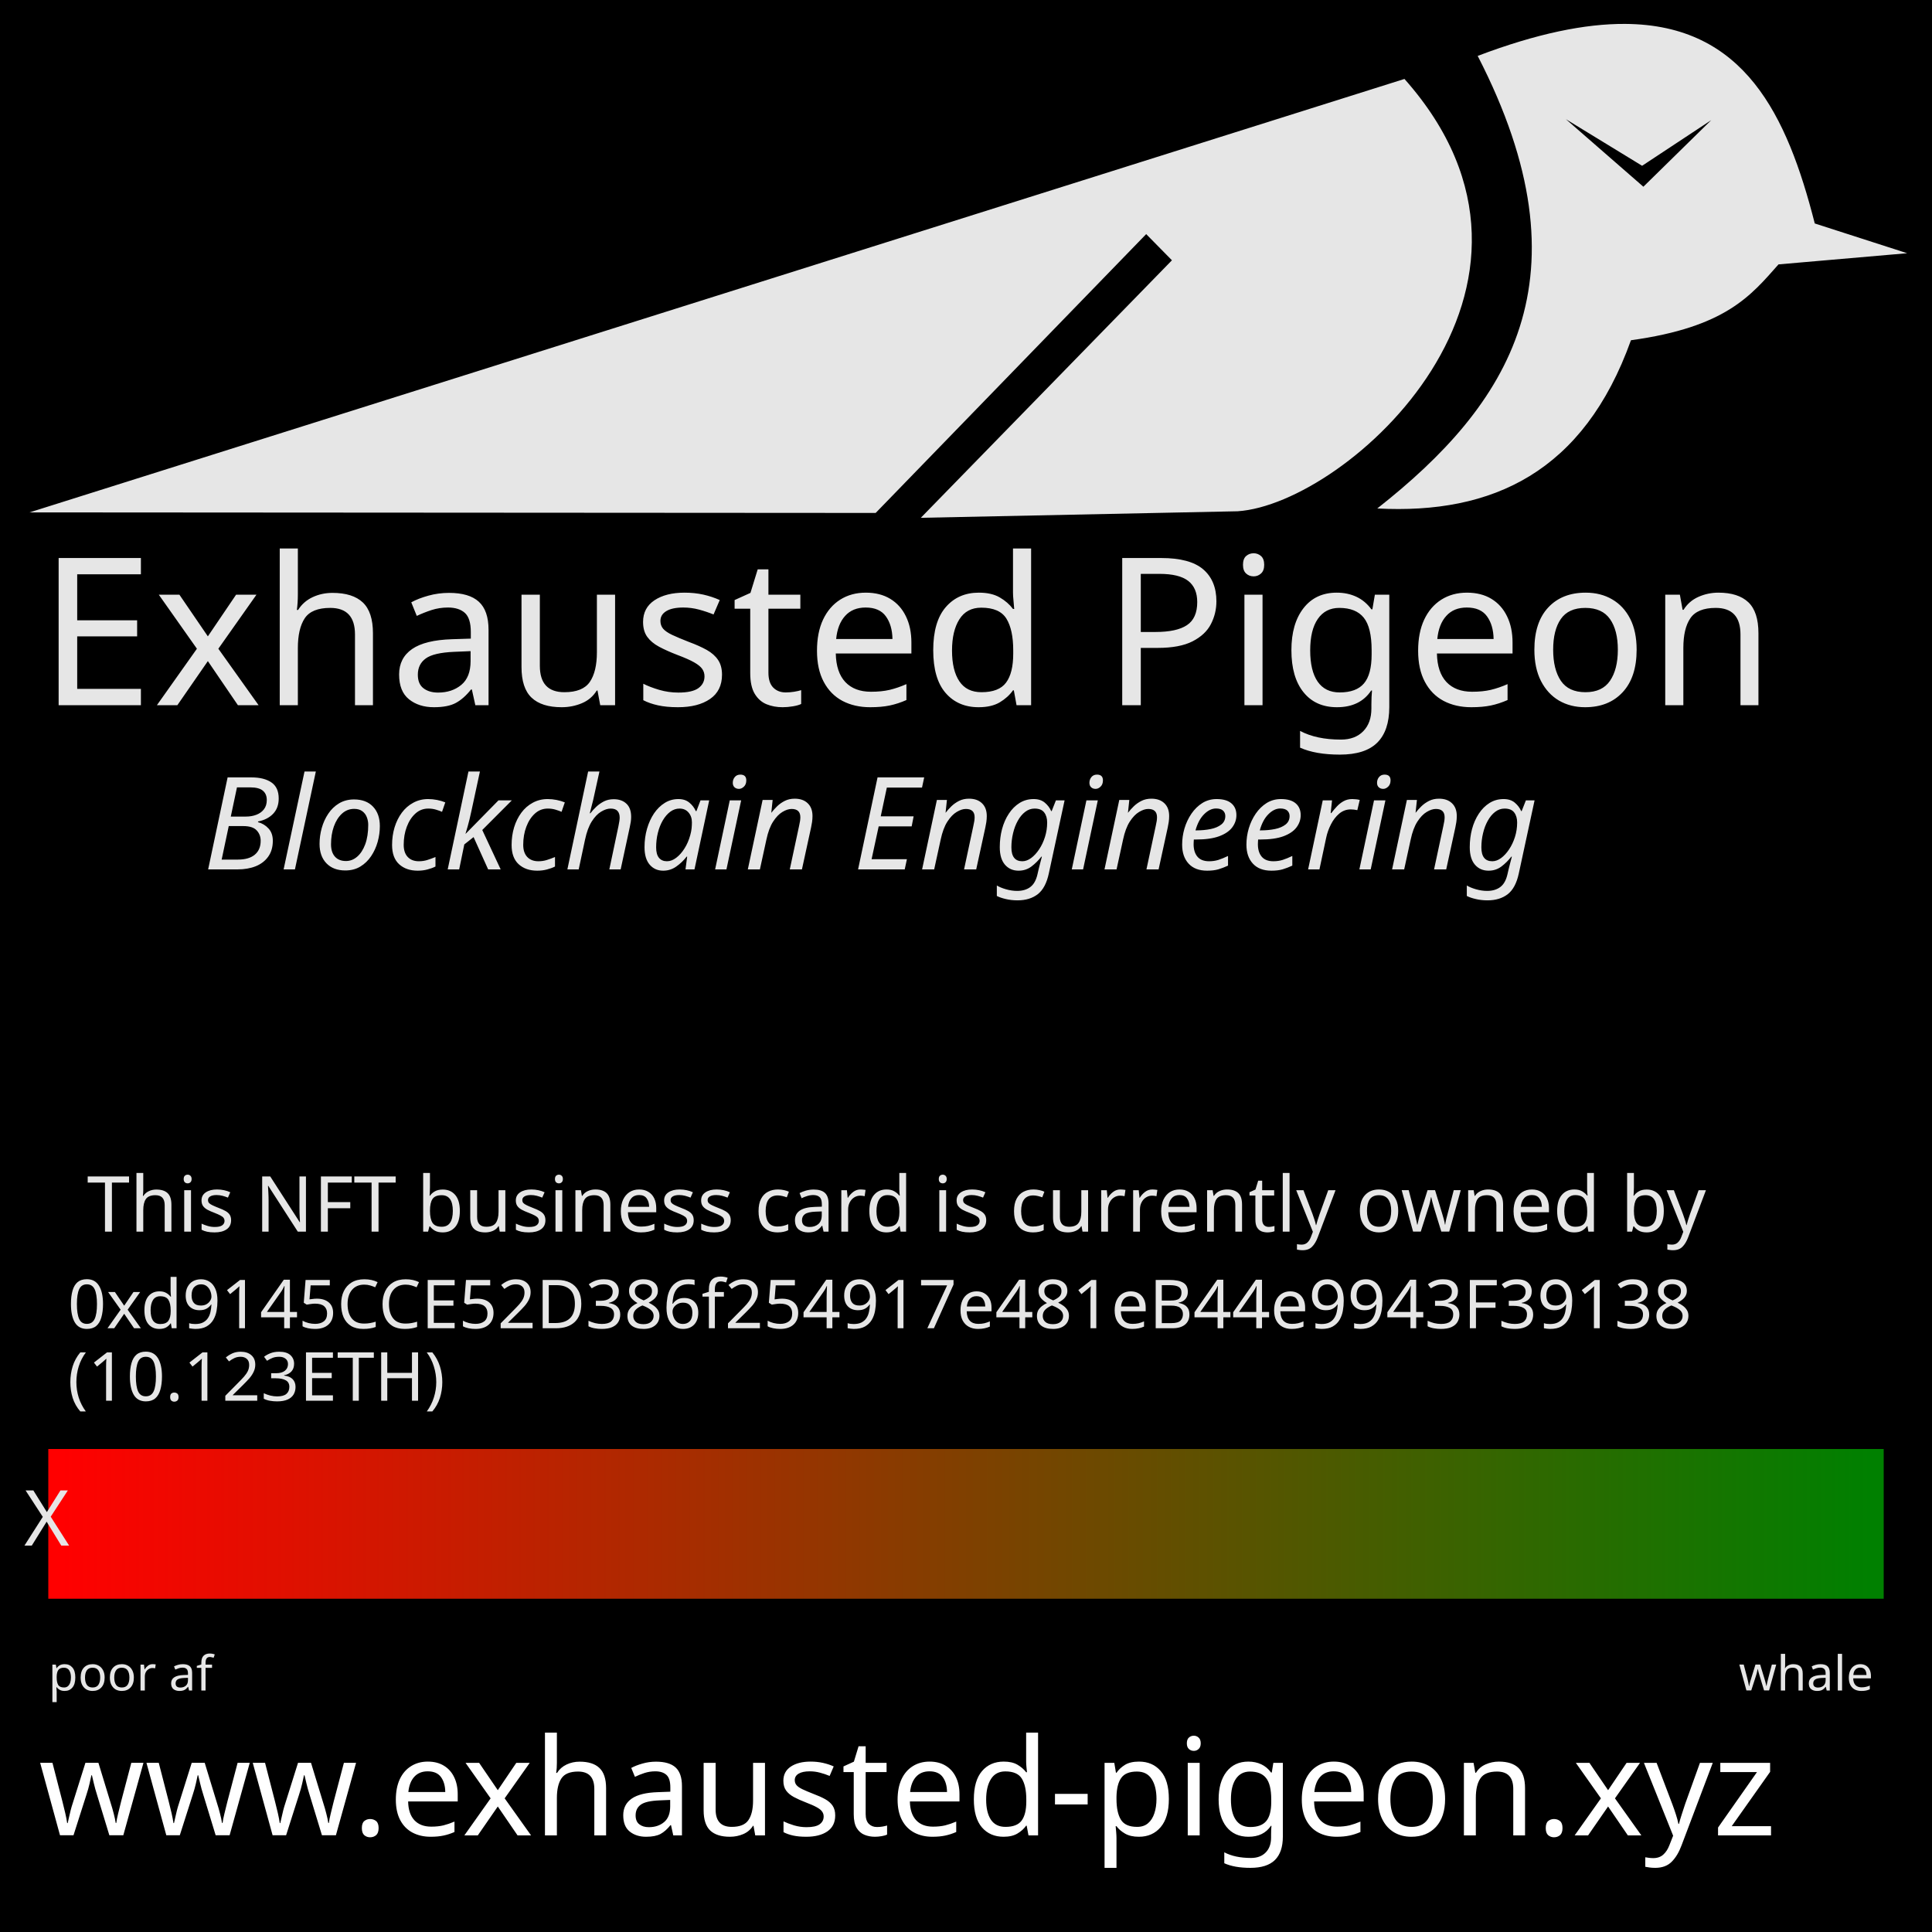
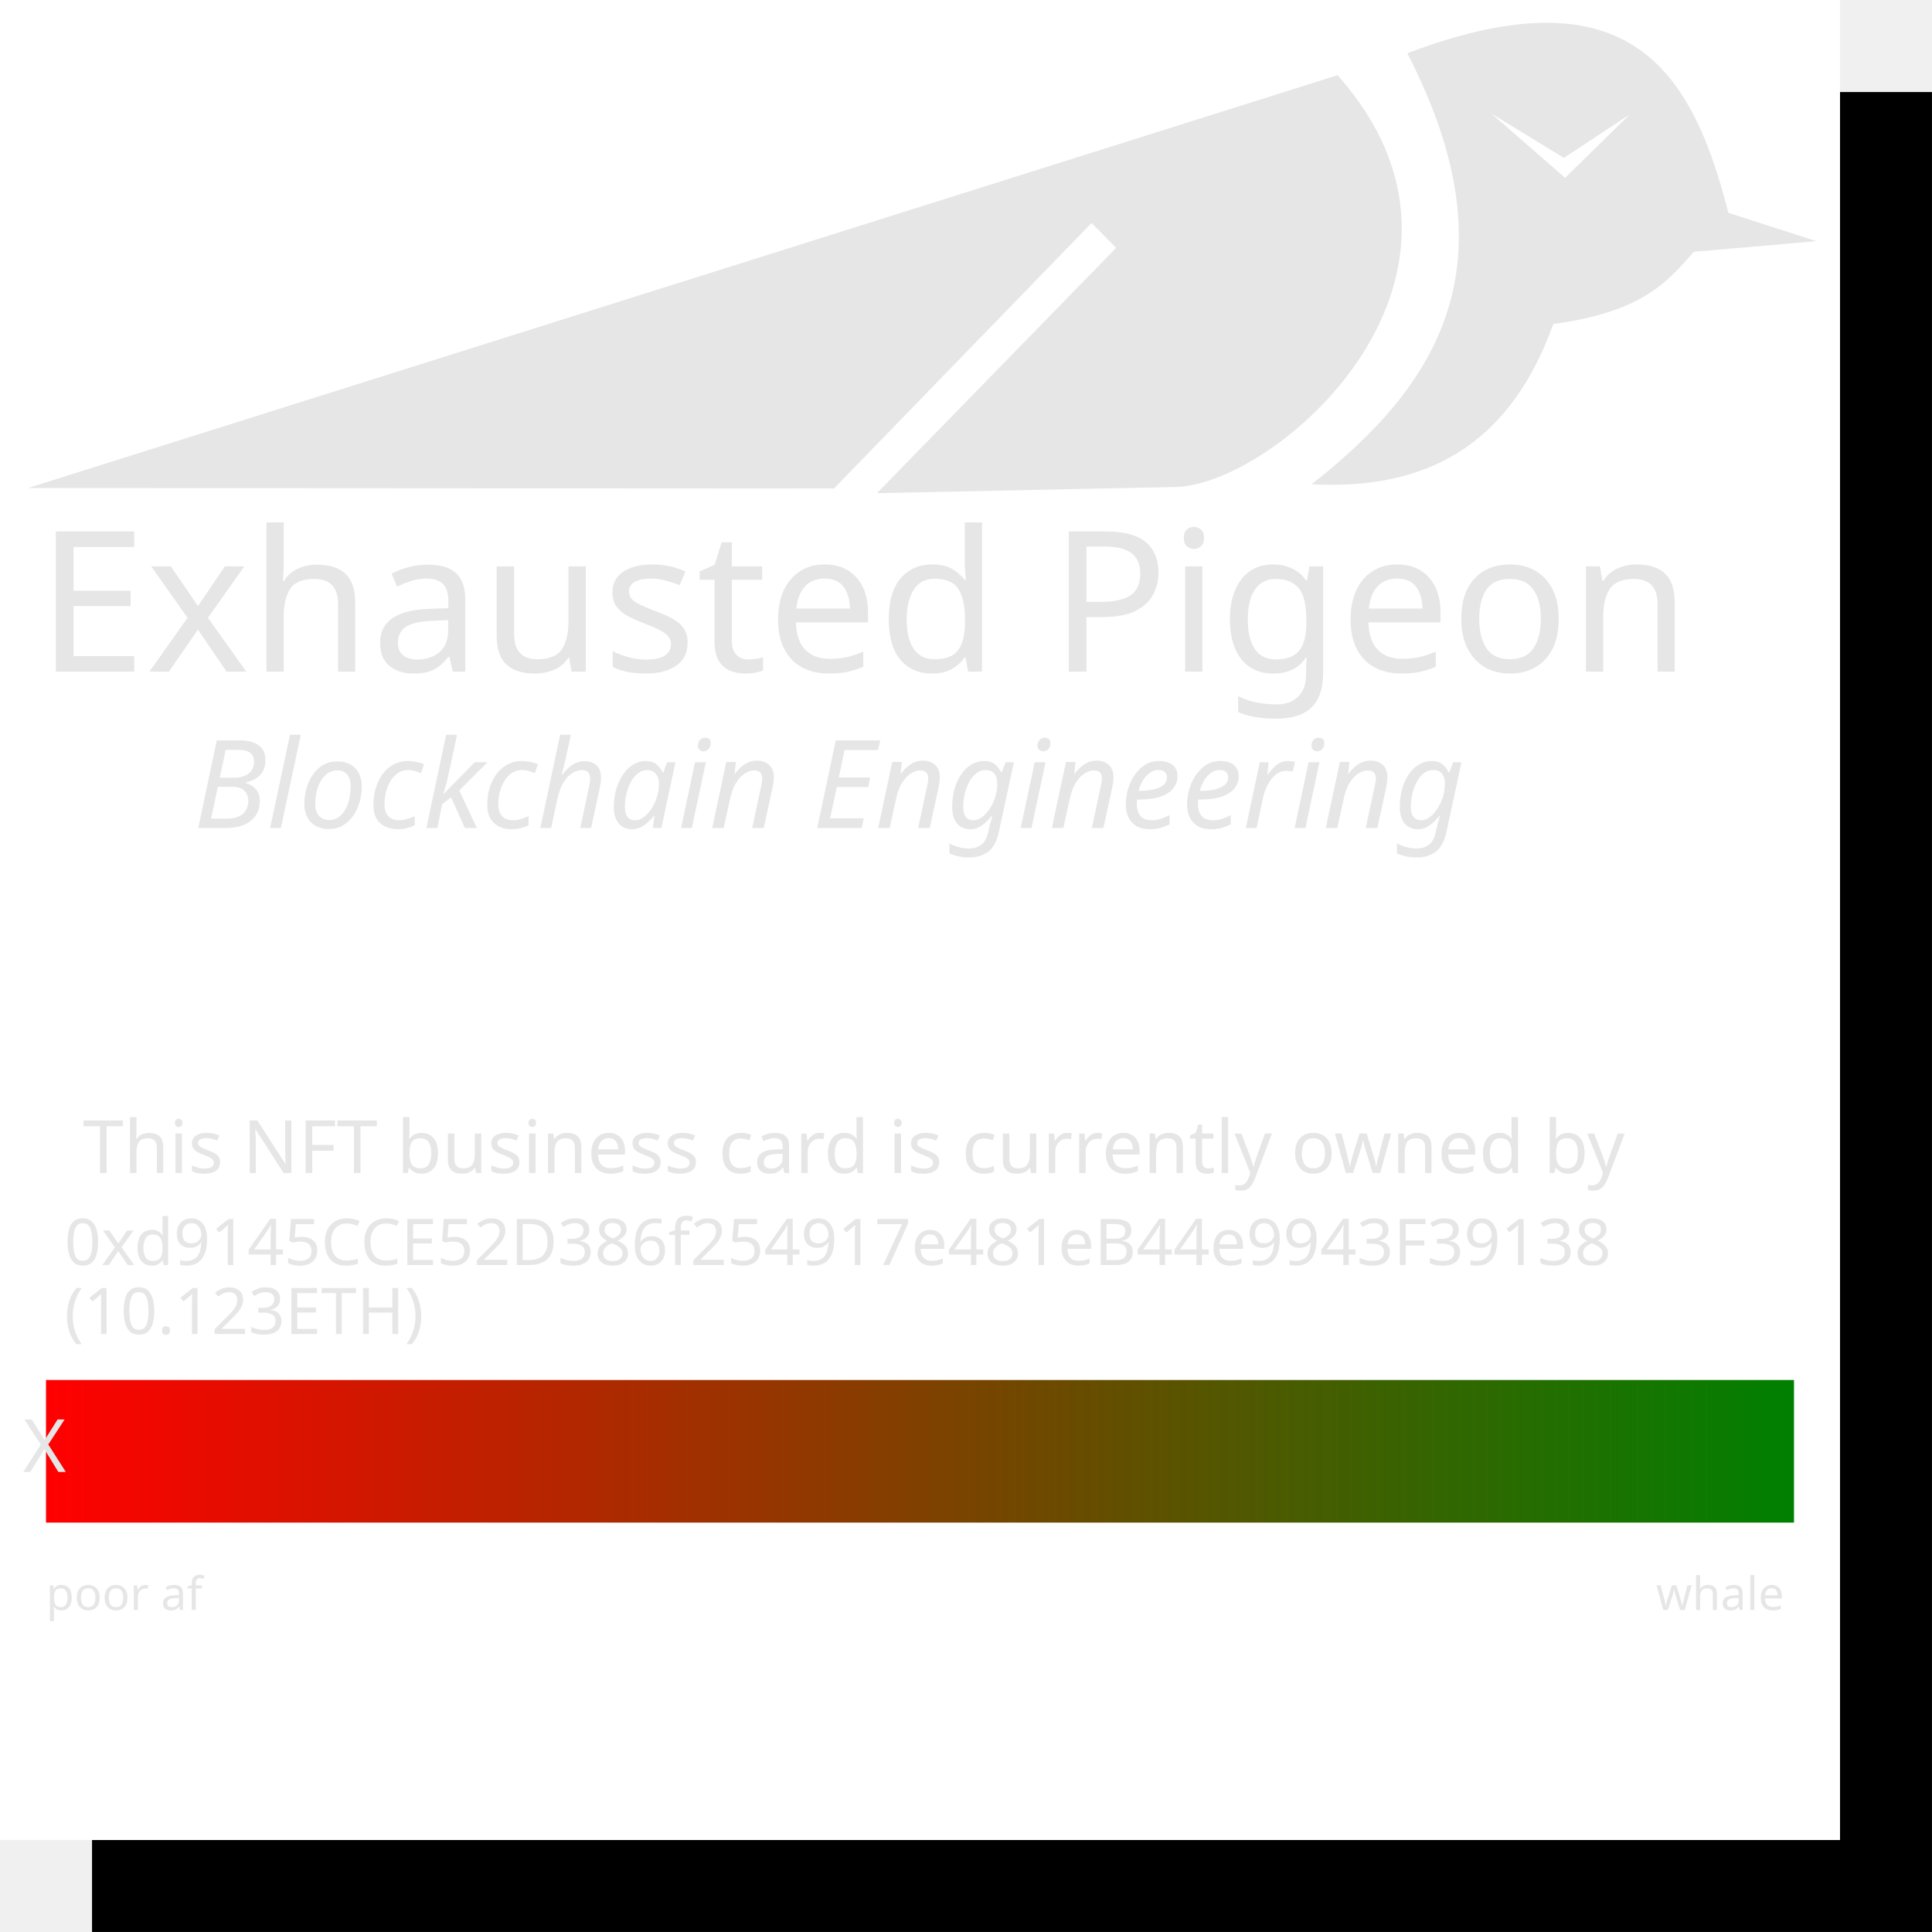
- <svg xmlns="http://www.w3.org/2000/svg" viewBox="0 0 400 400" version="1.1">
+ <svg xmlns="http://www.w3.org/2000/svg" viewBox="0 0 420 420" version="1.1">
  <defs>
    <linearGradient id="Gr">
      <stop offset="0%" stop-color="red" />
      <stop offset="100%" stop-color="green" />
    </linearGradient>
+     <filter id="f1" x="0" y="0" width="200%" height="200%">
+       <feOffset result="offOut" in="SourceAlpha" dx="20" dy="20" />
+       <feBlend in="SourceGraphic" in2="offOut" mode="normal" />
+     </filter>
  </defs>
-   <rect width="400" height="400" fill="#000000" />
+   <rect width="400" height="400" fill="#ffffff" filter="url(#f1)" />
  <path style="fill:#e6e6e6" d="M 336.448,4.95 C 328.203,4.903 318.193,6.926 305.94,11.575 329.676,57.682 312.352,83.873 285.15,105.272 309.007,106.544 327.894,97.734 337.671,70.443 357.348,67.74 362.518,61.168 368.222,54.739 L 394.858,52.426 375.728,46.265 C 370.008,23.858 361.181,5.089 336.448,4.95 Z M 324.197,24.675 339.983,34.323 354.296,24.872 340.245,38.659 Z M 6.115,106.086 290.78,16.345 C 329.01,59.411 278.948,104.349 256.245,105.852 L 190.643,107.206 242.638,53.89 237.306,48.47 181.298,106.199 Z" />
  <text style="font-size:42.667px;font-family:sans-serif;fill:#e6e6e6" x="8" y="146">Exhausted Pigeon</text>
  <text style="font-style:italic;font-size:26.667px;font-family:sans-serif;fill:#e6e6e6" x="42" y="180">Blockchain Engineering</text>
  <text style="font-size:16px;font-family:sans-serif;fill:#e6e6e6" x="18" y="255">This NFT business card is currently owned by</text>
  <text style="font-size:14px;font-family:sans-serif;fill:#e6e6e6" x="14" y="275">0xd9145CCE52D386f254917e481eB44e9943F39138</text>
  <text style="font-size:14px;font-family:sans-serif;fill:#e6e6e6" x="14" y="290">(10.123ETH)</text>
  <rect style="fill:url(#Gr)" width="380" height="31" x="10" y="300" />
  <text style="font-size:16px;font-family:sans-serif;fill:#e6e6e6" x="5" y="320">X</text>
  <text style="font-size:10px;font-family:sans-serif;fill:#e6e6e6" x="10" y="350">poor af</text>
  <text style="font-size:10px;font-family:sans-serif;fill:#e6e6e6" x="360" y="350">whale</text>
-   <text style="font-size:28px;font-family:sans-serif; fill: #ffffff;" x="8" y="380">www.exhausted-pigeon.xyz</text>
+   <text style="font-size:28px;font-family:sans-serif; fill: #ffffff;" x="8" y="380">
+     <a href="www.exhausted-pigeon.xyz">www.exhausted-pigeon.xyz</a>
+   </text>
</svg>
